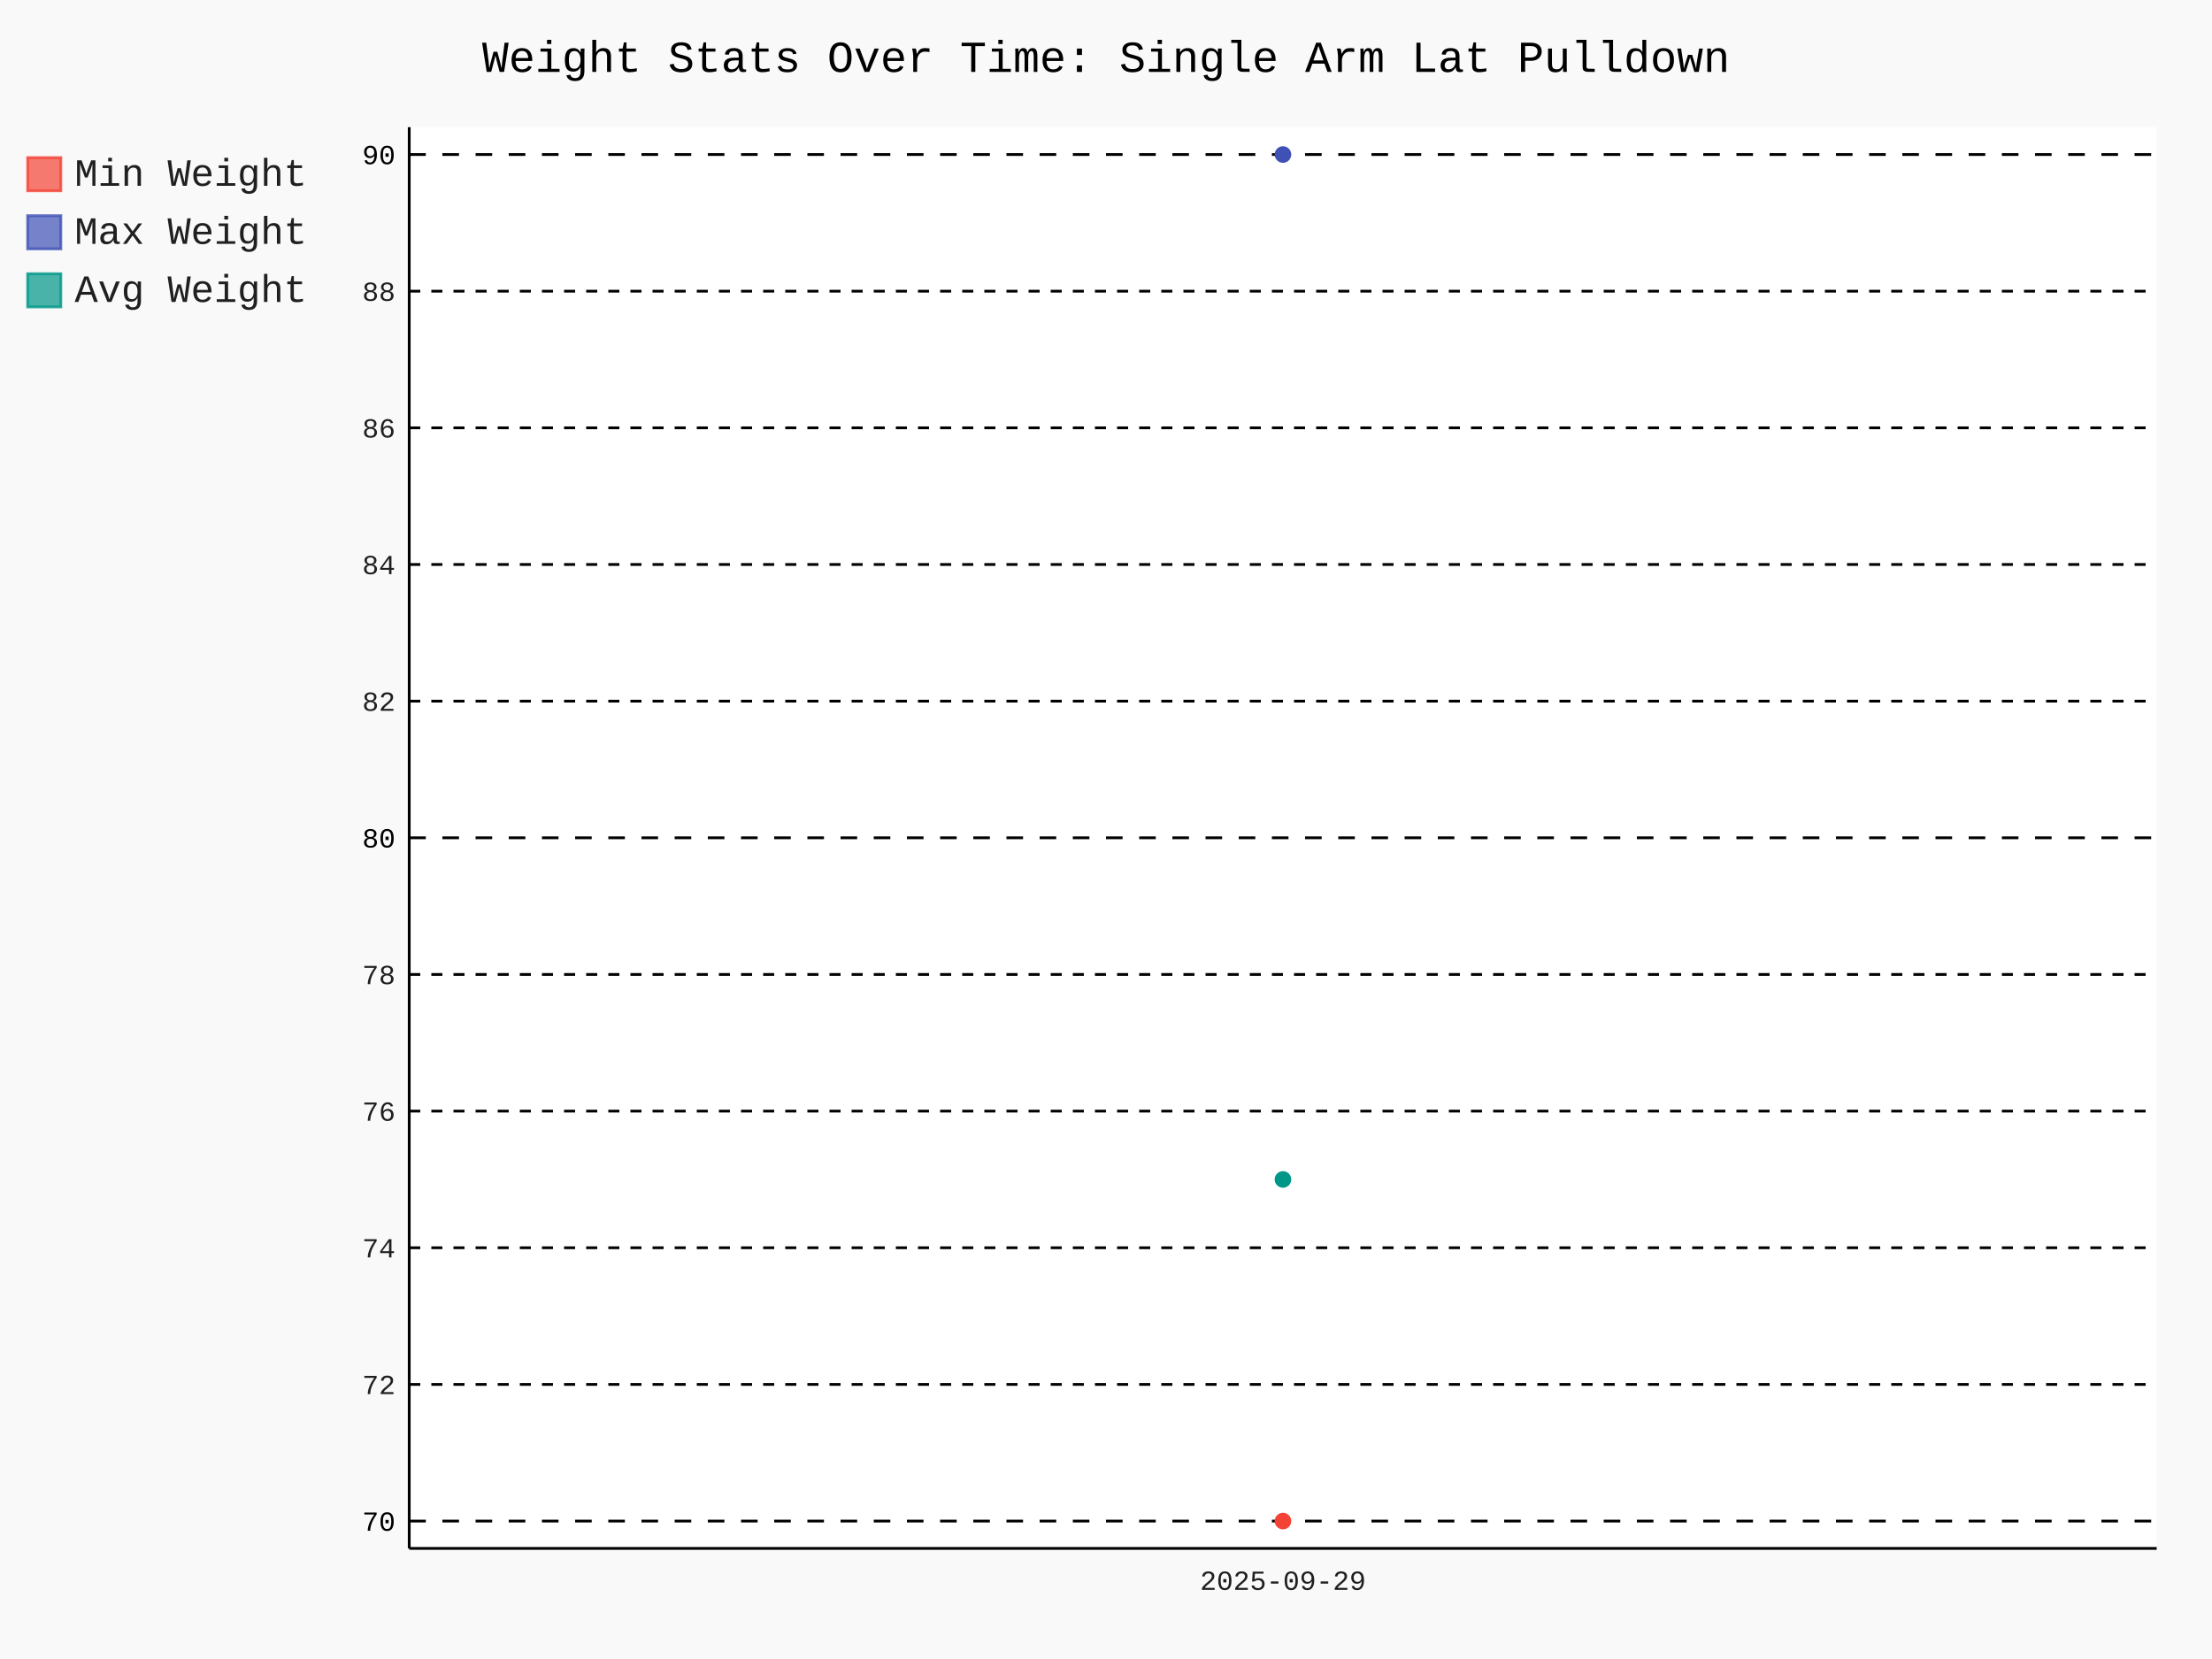
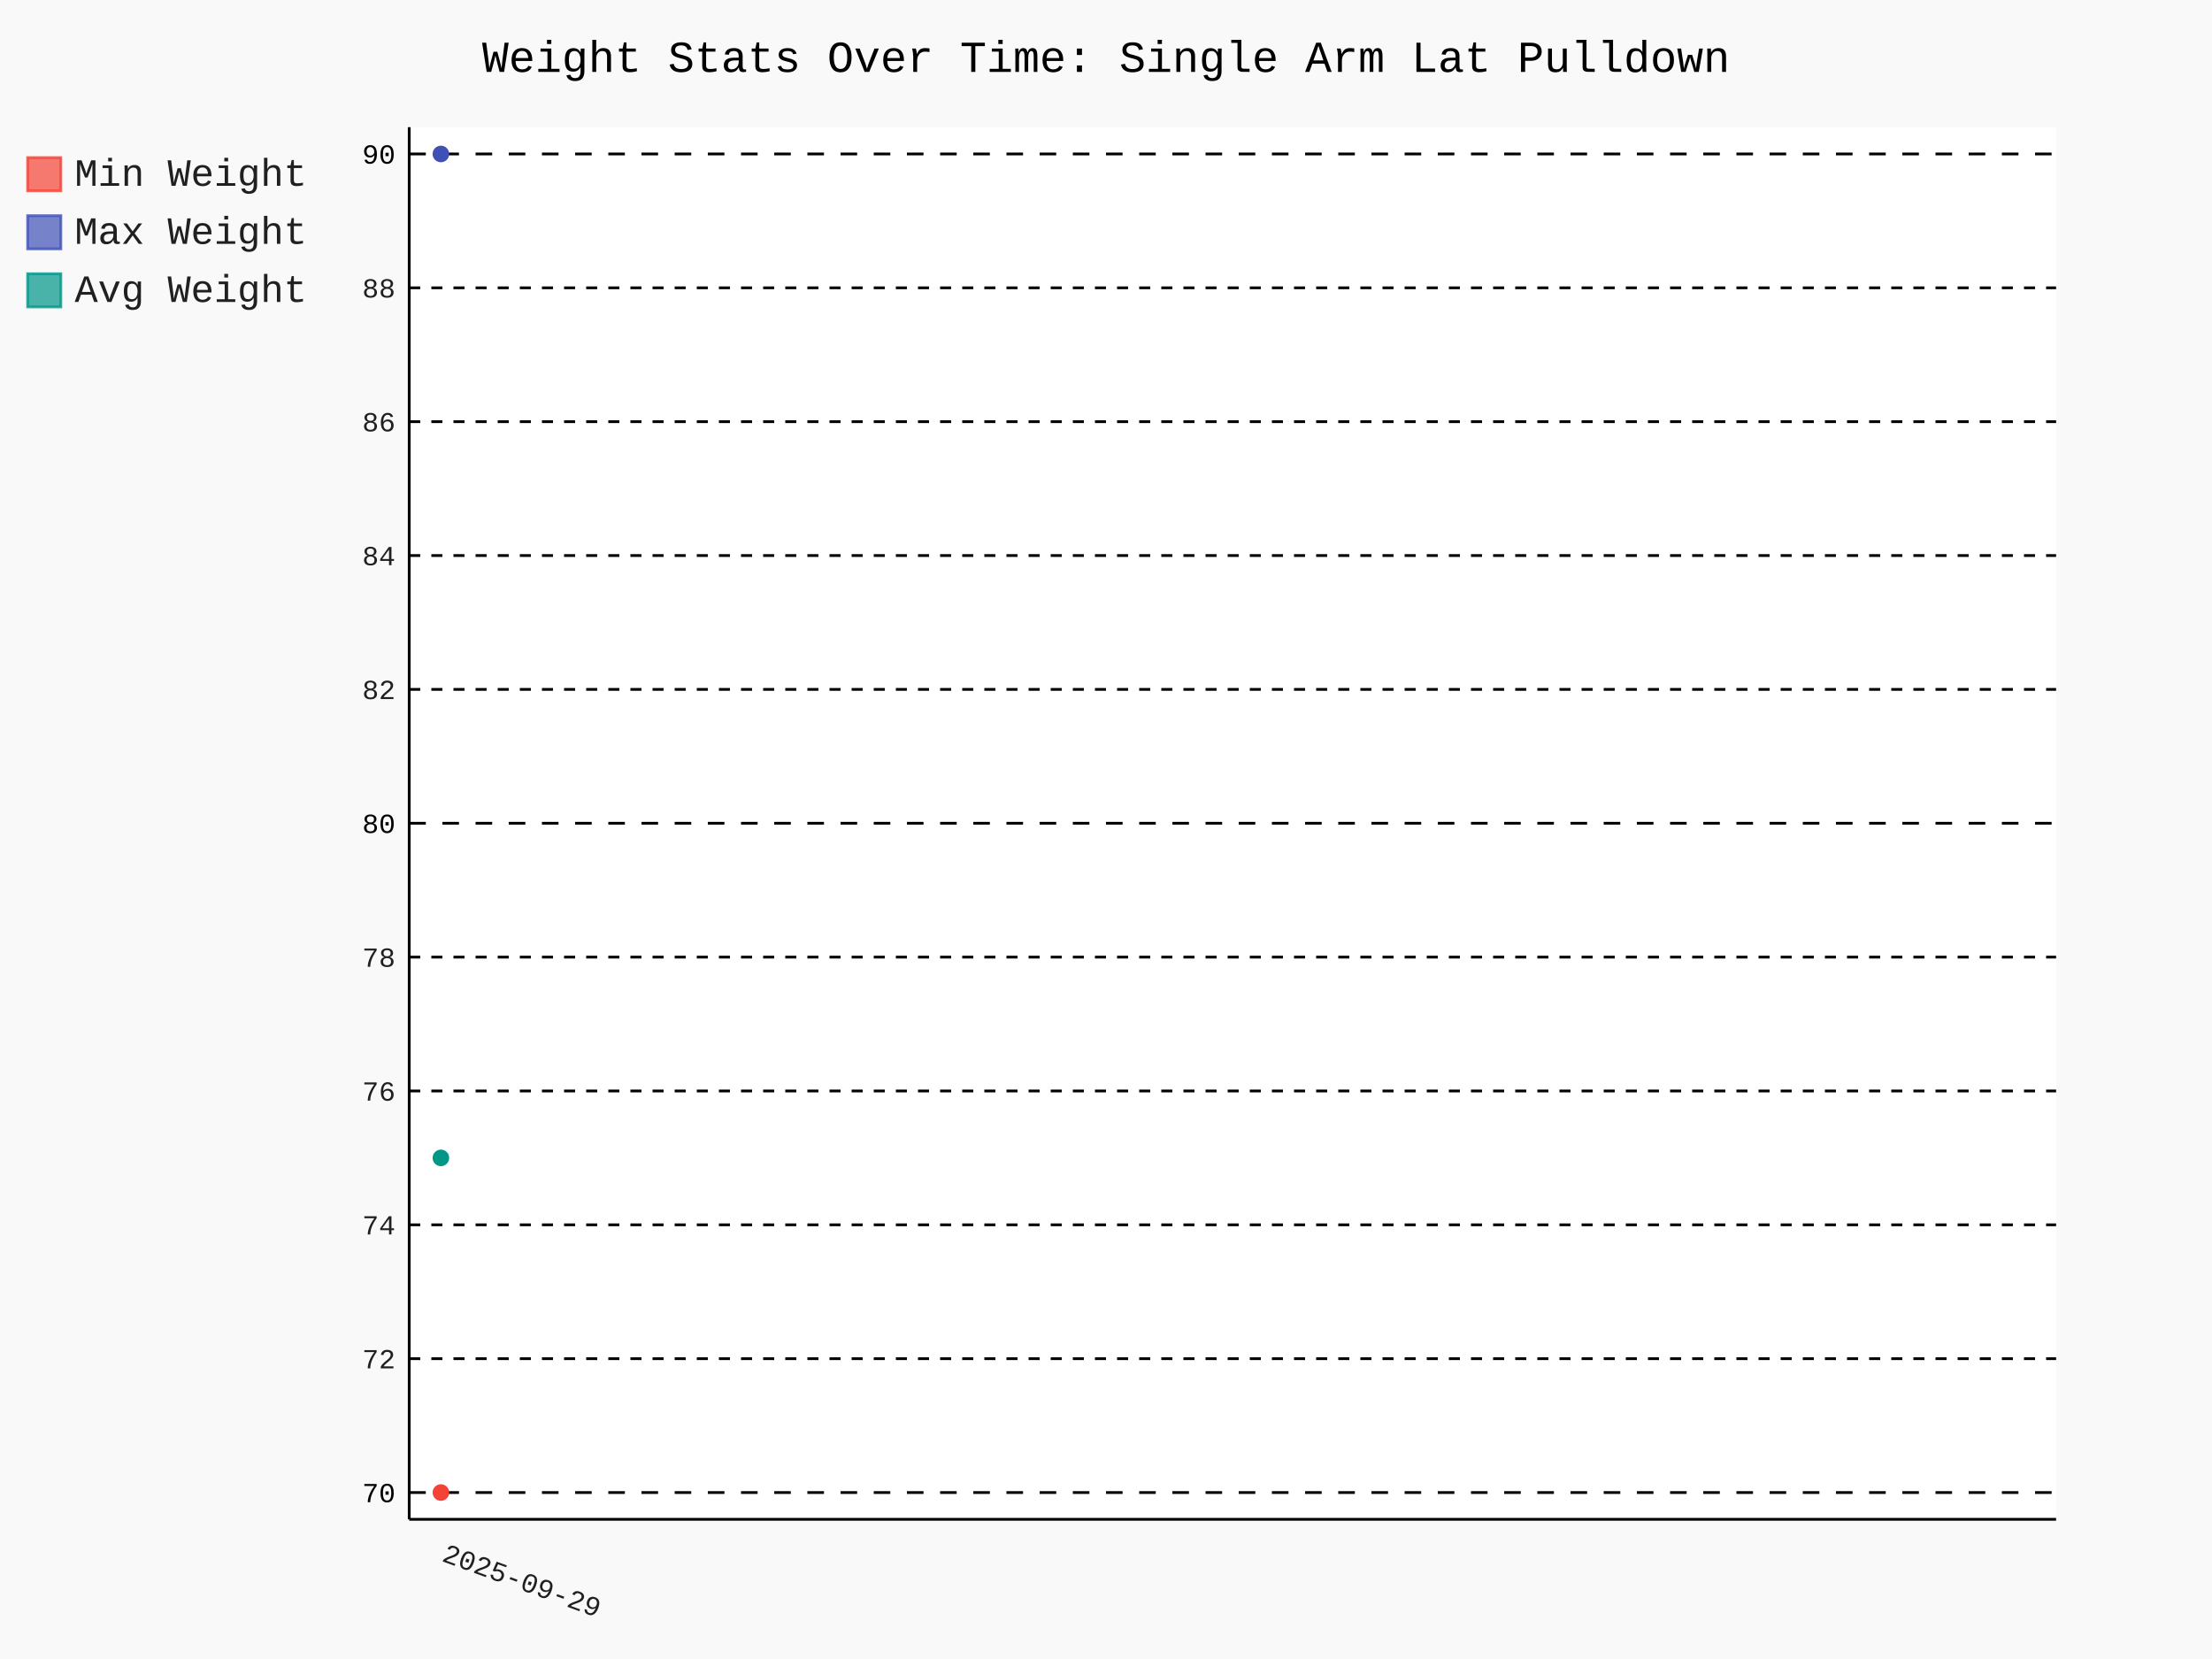
- <svg xmlns="http://www.w3.org/2000/svg" id="chart-a464349d-965b-4520-a7c0-74c70aa12114" class="pygal-chart" viewBox="0 0 800 600">
+ <svg xmlns="http://www.w3.org/2000/svg" id="chart-2b581b20-9790-4ef5-8ce5-be93f064dc18" class="pygal-chart" viewBox="0 0 800 600">
  <defs>
-     <style type="text/css">#chart-a464349d-965b-4520-a7c0-74c70aa12114{-webkit-user-select:none;-webkit-font-smoothing:antialiased;font-family:Consolas,"Liberation Mono",Menlo,Courier,monospace}#chart-a464349d-965b-4520-a7c0-74c70aa12114 .title{font-family:Consolas,"Liberation Mono",Menlo,Courier,monospace;font-size:16px}#chart-a464349d-965b-4520-a7c0-74c70aa12114 .legends .legend text{font-family:Consolas,"Liberation Mono",Menlo,Courier,monospace;font-size:14px}#chart-a464349d-965b-4520-a7c0-74c70aa12114 .axis text{font-family:Consolas,"Liberation Mono",Menlo,Courier,monospace;font-size:10px}#chart-a464349d-965b-4520-a7c0-74c70aa12114 .axis text.major{font-family:Consolas,"Liberation Mono",Menlo,Courier,monospace;font-size:10px}#chart-a464349d-965b-4520-a7c0-74c70aa12114 .text-overlay text.value{font-family:Consolas,"Liberation Mono",Menlo,Courier,monospace;font-size:16px}#chart-a464349d-965b-4520-a7c0-74c70aa12114 .text-overlay text.label{font-family:Consolas,"Liberation Mono",Menlo,Courier,monospace;font-size:10px}#chart-a464349d-965b-4520-a7c0-74c70aa12114 .tooltip{font-family:Consolas,"Liberation Mono",Menlo,Courier,monospace;font-size:14px}#chart-a464349d-965b-4520-a7c0-74c70aa12114 text.no_data{font-family:Consolas,"Liberation Mono",Menlo,Courier,monospace;font-size:64px}
- #chart-a464349d-965b-4520-a7c0-74c70aa12114{background-color:rgba(249,249,249,1)}#chart-a464349d-965b-4520-a7c0-74c70aa12114 path,#chart-a464349d-965b-4520-a7c0-74c70aa12114 line,#chart-a464349d-965b-4520-a7c0-74c70aa12114 rect,#chart-a464349d-965b-4520-a7c0-74c70aa12114 circle{-webkit-transition:150ms;-moz-transition:150ms;transition:150ms}#chart-a464349d-965b-4520-a7c0-74c70aa12114 .graph &gt; .background{fill:rgba(249,249,249,1)}#chart-a464349d-965b-4520-a7c0-74c70aa12114 .plot &gt; .background{fill:rgba(255,255,255,1)}#chart-a464349d-965b-4520-a7c0-74c70aa12114 .graph{fill:rgba(0,0,0,.87)}#chart-a464349d-965b-4520-a7c0-74c70aa12114 text.no_data{fill:rgba(0,0,0,1)}#chart-a464349d-965b-4520-a7c0-74c70aa12114 .title{fill:rgba(0,0,0,1)}#chart-a464349d-965b-4520-a7c0-74c70aa12114 .legends .legend text{fill:rgba(0,0,0,.87)}#chart-a464349d-965b-4520-a7c0-74c70aa12114 .legends .legend:hover text{fill:rgba(0,0,0,1)}#chart-a464349d-965b-4520-a7c0-74c70aa12114 .axis .line{stroke:rgba(0,0,0,1)}#chart-a464349d-965b-4520-a7c0-74c70aa12114 .axis .guide.line{stroke:rgba(0,0,0,.54)}#chart-a464349d-965b-4520-a7c0-74c70aa12114 .axis .major.line{stroke:rgba(0,0,0,.87)}#chart-a464349d-965b-4520-a7c0-74c70aa12114 .axis text.major{fill:rgba(0,0,0,1)}#chart-a464349d-965b-4520-a7c0-74c70aa12114 .axis.y .guides:hover .guide.line,#chart-a464349d-965b-4520-a7c0-74c70aa12114 .line-graph .axis.x .guides:hover .guide.line,#chart-a464349d-965b-4520-a7c0-74c70aa12114 .stackedline-graph .axis.x .guides:hover .guide.line,#chart-a464349d-965b-4520-a7c0-74c70aa12114 .xy-graph .axis.x .guides:hover .guide.line{stroke:rgba(0,0,0,1)}#chart-a464349d-965b-4520-a7c0-74c70aa12114 .axis .guides:hover text{fill:rgba(0,0,0,1)}#chart-a464349d-965b-4520-a7c0-74c70aa12114 .reactive{fill-opacity:.7;stroke-opacity:.8;stroke-width:1}#chart-a464349d-965b-4520-a7c0-74c70aa12114 .ci{stroke:rgba(0,0,0,.87)}#chart-a464349d-965b-4520-a7c0-74c70aa12114 .reactive.active,#chart-a464349d-965b-4520-a7c0-74c70aa12114 .active .reactive{fill-opacity:.8;stroke-opacity:.9;stroke-width:4}#chart-a464349d-965b-4520-a7c0-74c70aa12114 .ci .reactive.active{stroke-width:1.5}#chart-a464349d-965b-4520-a7c0-74c70aa12114 .series text{fill:rgba(0,0,0,1)}#chart-a464349d-965b-4520-a7c0-74c70aa12114 .tooltip rect{fill:rgba(255,255,255,1);stroke:rgba(0,0,0,1);-webkit-transition:opacity 150ms;-moz-transition:opacity 150ms;transition:opacity 150ms}#chart-a464349d-965b-4520-a7c0-74c70aa12114 .tooltip .label{fill:rgba(0,0,0,.87)}#chart-a464349d-965b-4520-a7c0-74c70aa12114 .tooltip .label{fill:rgba(0,0,0,.87)}#chart-a464349d-965b-4520-a7c0-74c70aa12114 .tooltip .legend{font-size:.8em;fill:rgba(0,0,0,.54)}#chart-a464349d-965b-4520-a7c0-74c70aa12114 .tooltip .x_label{font-size:.6em;fill:rgba(0,0,0,1)}#chart-a464349d-965b-4520-a7c0-74c70aa12114 .tooltip .xlink{font-size:.5em;text-decoration:underline}#chart-a464349d-965b-4520-a7c0-74c70aa12114 .tooltip .value{font-size:1.5em}#chart-a464349d-965b-4520-a7c0-74c70aa12114 .bound{font-size:.5em}#chart-a464349d-965b-4520-a7c0-74c70aa12114 .max-value{font-size:.75em;fill:rgba(0,0,0,.54)}#chart-a464349d-965b-4520-a7c0-74c70aa12114 .map-element{fill:rgba(255,255,255,1);stroke:rgba(0,0,0,.54) !important}#chart-a464349d-965b-4520-a7c0-74c70aa12114 .map-element .reactive{fill-opacity:inherit;stroke-opacity:inherit}#chart-a464349d-965b-4520-a7c0-74c70aa12114 .color-0,#chart-a464349d-965b-4520-a7c0-74c70aa12114 .color-0 a:visited{stroke:#F44336;fill:#F44336}#chart-a464349d-965b-4520-a7c0-74c70aa12114 .color-1,#chart-a464349d-965b-4520-a7c0-74c70aa12114 .color-1 a:visited{stroke:#3F51B5;fill:#3F51B5}#chart-a464349d-965b-4520-a7c0-74c70aa12114 .color-2,#chart-a464349d-965b-4520-a7c0-74c70aa12114 .color-2 a:visited{stroke:#009688;fill:#009688}#chart-a464349d-965b-4520-a7c0-74c70aa12114 .text-overlay .color-0 text{fill:black}#chart-a464349d-965b-4520-a7c0-74c70aa12114 .text-overlay .color-1 text{fill:black}#chart-a464349d-965b-4520-a7c0-74c70aa12114 .text-overlay .color-2 text{fill:black}
- #chart-a464349d-965b-4520-a7c0-74c70aa12114 text.no_data{text-anchor:middle}#chart-a464349d-965b-4520-a7c0-74c70aa12114 .guide.line{fill:none}#chart-a464349d-965b-4520-a7c0-74c70aa12114 .centered{text-anchor:middle}#chart-a464349d-965b-4520-a7c0-74c70aa12114 .title{text-anchor:middle}#chart-a464349d-965b-4520-a7c0-74c70aa12114 .legends .legend text{fill-opacity:1}#chart-a464349d-965b-4520-a7c0-74c70aa12114 .axis.x text{text-anchor:middle}#chart-a464349d-965b-4520-a7c0-74c70aa12114 .axis.x:not(.web) text[transform]{text-anchor:start}#chart-a464349d-965b-4520-a7c0-74c70aa12114 .axis.x:not(.web) text[transform].backwards{text-anchor:end}#chart-a464349d-965b-4520-a7c0-74c70aa12114 .axis.y text{text-anchor:end}#chart-a464349d-965b-4520-a7c0-74c70aa12114 .axis.y text[transform].backwards{text-anchor:start}#chart-a464349d-965b-4520-a7c0-74c70aa12114 .axis.y2 text{text-anchor:start}#chart-a464349d-965b-4520-a7c0-74c70aa12114 .axis.y2 text[transform].backwards{text-anchor:end}#chart-a464349d-965b-4520-a7c0-74c70aa12114 .axis .guide.line{stroke-dasharray:4,4;stroke:black}#chart-a464349d-965b-4520-a7c0-74c70aa12114 .axis .major.guide.line{stroke-dasharray:6,6;stroke:black}#chart-a464349d-965b-4520-a7c0-74c70aa12114 .horizontal .axis.y .guide.line,#chart-a464349d-965b-4520-a7c0-74c70aa12114 .horizontal .axis.y2 .guide.line,#chart-a464349d-965b-4520-a7c0-74c70aa12114 .vertical .axis.x .guide.line{opacity:0}#chart-a464349d-965b-4520-a7c0-74c70aa12114 .horizontal .axis.always_show .guide.line,#chart-a464349d-965b-4520-a7c0-74c70aa12114 .vertical .axis.always_show .guide.line{opacity:1 !important}#chart-a464349d-965b-4520-a7c0-74c70aa12114 .axis.y .guides:hover .guide.line,#chart-a464349d-965b-4520-a7c0-74c70aa12114 .axis.y2 .guides:hover .guide.line,#chart-a464349d-965b-4520-a7c0-74c70aa12114 .axis.x .guides:hover .guide.line{opacity:1}#chart-a464349d-965b-4520-a7c0-74c70aa12114 .axis .guides:hover text{opacity:1}#chart-a464349d-965b-4520-a7c0-74c70aa12114 .nofill{fill:none}#chart-a464349d-965b-4520-a7c0-74c70aa12114 .subtle-fill{fill-opacity:.2}#chart-a464349d-965b-4520-a7c0-74c70aa12114 .dot{stroke-width:1px;fill-opacity:1;stroke-opacity:1}#chart-a464349d-965b-4520-a7c0-74c70aa12114 .dot.active{stroke-width:5px}#chart-a464349d-965b-4520-a7c0-74c70aa12114 .dot.negative{fill:transparent}#chart-a464349d-965b-4520-a7c0-74c70aa12114 text,#chart-a464349d-965b-4520-a7c0-74c70aa12114 tspan{stroke:none !important}#chart-a464349d-965b-4520-a7c0-74c70aa12114 .series text.active{opacity:1}#chart-a464349d-965b-4520-a7c0-74c70aa12114 .tooltip rect{fill-opacity:.95;stroke-width:.5}#chart-a464349d-965b-4520-a7c0-74c70aa12114 .tooltip text{fill-opacity:1}#chart-a464349d-965b-4520-a7c0-74c70aa12114 .showable{visibility:hidden}#chart-a464349d-965b-4520-a7c0-74c70aa12114 .showable.shown{visibility:visible}#chart-a464349d-965b-4520-a7c0-74c70aa12114 .gauge-background{fill:rgba(229,229,229,1);stroke:none}#chart-a464349d-965b-4520-a7c0-74c70aa12114 .bg-lines{stroke:rgba(249,249,249,1);stroke-width:2px}</style>
+     <style type="text/css">#chart-2b581b20-9790-4ef5-8ce5-be93f064dc18{-webkit-user-select:none;-webkit-font-smoothing:antialiased;font-family:Consolas,"Liberation Mono",Menlo,Courier,monospace}#chart-2b581b20-9790-4ef5-8ce5-be93f064dc18 .title{font-family:Consolas,"Liberation Mono",Menlo,Courier,monospace;font-size:16px}#chart-2b581b20-9790-4ef5-8ce5-be93f064dc18 .legends .legend text{font-family:Consolas,"Liberation Mono",Menlo,Courier,monospace;font-size:14px}#chart-2b581b20-9790-4ef5-8ce5-be93f064dc18 .axis text{font-family:Consolas,"Liberation Mono",Menlo,Courier,monospace;font-size:10px}#chart-2b581b20-9790-4ef5-8ce5-be93f064dc18 .axis text.major{font-family:Consolas,"Liberation Mono",Menlo,Courier,monospace;font-size:10px}#chart-2b581b20-9790-4ef5-8ce5-be93f064dc18 .text-overlay text.value{font-family:Consolas,"Liberation Mono",Menlo,Courier,monospace;font-size:16px}#chart-2b581b20-9790-4ef5-8ce5-be93f064dc18 .text-overlay text.label{font-family:Consolas,"Liberation Mono",Menlo,Courier,monospace;font-size:10px}#chart-2b581b20-9790-4ef5-8ce5-be93f064dc18 .tooltip{font-family:Consolas,"Liberation Mono",Menlo,Courier,monospace;font-size:14px}#chart-2b581b20-9790-4ef5-8ce5-be93f064dc18 text.no_data{font-family:Consolas,"Liberation Mono",Menlo,Courier,monospace;font-size:64px}
+ #chart-2b581b20-9790-4ef5-8ce5-be93f064dc18{background-color:rgba(249,249,249,1)}#chart-2b581b20-9790-4ef5-8ce5-be93f064dc18 path,#chart-2b581b20-9790-4ef5-8ce5-be93f064dc18 line,#chart-2b581b20-9790-4ef5-8ce5-be93f064dc18 rect,#chart-2b581b20-9790-4ef5-8ce5-be93f064dc18 circle{-webkit-transition:150ms;-moz-transition:150ms;transition:150ms}#chart-2b581b20-9790-4ef5-8ce5-be93f064dc18 .graph &gt; .background{fill:rgba(249,249,249,1)}#chart-2b581b20-9790-4ef5-8ce5-be93f064dc18 .plot &gt; .background{fill:rgba(255,255,255,1)}#chart-2b581b20-9790-4ef5-8ce5-be93f064dc18 .graph{fill:rgba(0,0,0,.87)}#chart-2b581b20-9790-4ef5-8ce5-be93f064dc18 text.no_data{fill:rgba(0,0,0,1)}#chart-2b581b20-9790-4ef5-8ce5-be93f064dc18 .title{fill:rgba(0,0,0,1)}#chart-2b581b20-9790-4ef5-8ce5-be93f064dc18 .legends .legend text{fill:rgba(0,0,0,.87)}#chart-2b581b20-9790-4ef5-8ce5-be93f064dc18 .legends .legend:hover text{fill:rgba(0,0,0,1)}#chart-2b581b20-9790-4ef5-8ce5-be93f064dc18 .axis .line{stroke:rgba(0,0,0,1)}#chart-2b581b20-9790-4ef5-8ce5-be93f064dc18 .axis .guide.line{stroke:rgba(0,0,0,.54)}#chart-2b581b20-9790-4ef5-8ce5-be93f064dc18 .axis .major.line{stroke:rgba(0,0,0,.87)}#chart-2b581b20-9790-4ef5-8ce5-be93f064dc18 .axis text.major{fill:rgba(0,0,0,1)}#chart-2b581b20-9790-4ef5-8ce5-be93f064dc18 .axis.y .guides:hover .guide.line,#chart-2b581b20-9790-4ef5-8ce5-be93f064dc18 .line-graph .axis.x .guides:hover .guide.line,#chart-2b581b20-9790-4ef5-8ce5-be93f064dc18 .stackedline-graph .axis.x .guides:hover .guide.line,#chart-2b581b20-9790-4ef5-8ce5-be93f064dc18 .xy-graph .axis.x .guides:hover .guide.line{stroke:rgba(0,0,0,1)}#chart-2b581b20-9790-4ef5-8ce5-be93f064dc18 .axis .guides:hover text{fill:rgba(0,0,0,1)}#chart-2b581b20-9790-4ef5-8ce5-be93f064dc18 .reactive{fill-opacity:.7;stroke-opacity:.8;stroke-width:1}#chart-2b581b20-9790-4ef5-8ce5-be93f064dc18 .ci{stroke:rgba(0,0,0,.87)}#chart-2b581b20-9790-4ef5-8ce5-be93f064dc18 .reactive.active,#chart-2b581b20-9790-4ef5-8ce5-be93f064dc18 .active .reactive{fill-opacity:.8;stroke-opacity:.9;stroke-width:4}#chart-2b581b20-9790-4ef5-8ce5-be93f064dc18 .ci .reactive.active{stroke-width:1.5}#chart-2b581b20-9790-4ef5-8ce5-be93f064dc18 .series text{fill:rgba(0,0,0,1)}#chart-2b581b20-9790-4ef5-8ce5-be93f064dc18 .tooltip rect{fill:rgba(255,255,255,1);stroke:rgba(0,0,0,1);-webkit-transition:opacity 150ms;-moz-transition:opacity 150ms;transition:opacity 150ms}#chart-2b581b20-9790-4ef5-8ce5-be93f064dc18 .tooltip .label{fill:rgba(0,0,0,.87)}#chart-2b581b20-9790-4ef5-8ce5-be93f064dc18 .tooltip .label{fill:rgba(0,0,0,.87)}#chart-2b581b20-9790-4ef5-8ce5-be93f064dc18 .tooltip .legend{font-size:.8em;fill:rgba(0,0,0,.54)}#chart-2b581b20-9790-4ef5-8ce5-be93f064dc18 .tooltip .x_label{font-size:.6em;fill:rgba(0,0,0,1)}#chart-2b581b20-9790-4ef5-8ce5-be93f064dc18 .tooltip .xlink{font-size:.5em;text-decoration:underline}#chart-2b581b20-9790-4ef5-8ce5-be93f064dc18 .tooltip .value{font-size:1.5em}#chart-2b581b20-9790-4ef5-8ce5-be93f064dc18 .bound{font-size:.5em}#chart-2b581b20-9790-4ef5-8ce5-be93f064dc18 .max-value{font-size:.75em;fill:rgba(0,0,0,.54)}#chart-2b581b20-9790-4ef5-8ce5-be93f064dc18 .map-element{fill:rgba(255,255,255,1);stroke:rgba(0,0,0,.54) !important}#chart-2b581b20-9790-4ef5-8ce5-be93f064dc18 .map-element .reactive{fill-opacity:inherit;stroke-opacity:inherit}#chart-2b581b20-9790-4ef5-8ce5-be93f064dc18 .color-0,#chart-2b581b20-9790-4ef5-8ce5-be93f064dc18 .color-0 a:visited{stroke:#F44336;fill:#F44336}#chart-2b581b20-9790-4ef5-8ce5-be93f064dc18 .color-1,#chart-2b581b20-9790-4ef5-8ce5-be93f064dc18 .color-1 a:visited{stroke:#3F51B5;fill:#3F51B5}#chart-2b581b20-9790-4ef5-8ce5-be93f064dc18 .color-2,#chart-2b581b20-9790-4ef5-8ce5-be93f064dc18 .color-2 a:visited{stroke:#009688;fill:#009688}#chart-2b581b20-9790-4ef5-8ce5-be93f064dc18 .text-overlay .color-0 text{fill:black}#chart-2b581b20-9790-4ef5-8ce5-be93f064dc18 .text-overlay .color-1 text{fill:black}#chart-2b581b20-9790-4ef5-8ce5-be93f064dc18 .text-overlay .color-2 text{fill:black}
+ #chart-2b581b20-9790-4ef5-8ce5-be93f064dc18 text.no_data{text-anchor:middle}#chart-2b581b20-9790-4ef5-8ce5-be93f064dc18 .guide.line{fill:none}#chart-2b581b20-9790-4ef5-8ce5-be93f064dc18 .centered{text-anchor:middle}#chart-2b581b20-9790-4ef5-8ce5-be93f064dc18 .title{text-anchor:middle}#chart-2b581b20-9790-4ef5-8ce5-be93f064dc18 .legends .legend text{fill-opacity:1}#chart-2b581b20-9790-4ef5-8ce5-be93f064dc18 .axis.x text{text-anchor:middle}#chart-2b581b20-9790-4ef5-8ce5-be93f064dc18 .axis.x:not(.web) text[transform]{text-anchor:start}#chart-2b581b20-9790-4ef5-8ce5-be93f064dc18 .axis.x:not(.web) text[transform].backwards{text-anchor:end}#chart-2b581b20-9790-4ef5-8ce5-be93f064dc18 .axis.y text{text-anchor:end}#chart-2b581b20-9790-4ef5-8ce5-be93f064dc18 .axis.y text[transform].backwards{text-anchor:start}#chart-2b581b20-9790-4ef5-8ce5-be93f064dc18 .axis.y2 text{text-anchor:start}#chart-2b581b20-9790-4ef5-8ce5-be93f064dc18 .axis.y2 text[transform].backwards{text-anchor:end}#chart-2b581b20-9790-4ef5-8ce5-be93f064dc18 .axis .guide.line{stroke-dasharray:4,4;stroke:black}#chart-2b581b20-9790-4ef5-8ce5-be93f064dc18 .axis .major.guide.line{stroke-dasharray:6,6;stroke:black}#chart-2b581b20-9790-4ef5-8ce5-be93f064dc18 .horizontal .axis.y .guide.line,#chart-2b581b20-9790-4ef5-8ce5-be93f064dc18 .horizontal .axis.y2 .guide.line,#chart-2b581b20-9790-4ef5-8ce5-be93f064dc18 .vertical .axis.x .guide.line{opacity:0}#chart-2b581b20-9790-4ef5-8ce5-be93f064dc18 .horizontal .axis.always_show .guide.line,#chart-2b581b20-9790-4ef5-8ce5-be93f064dc18 .vertical .axis.always_show .guide.line{opacity:1 !important}#chart-2b581b20-9790-4ef5-8ce5-be93f064dc18 .axis.y .guides:hover .guide.line,#chart-2b581b20-9790-4ef5-8ce5-be93f064dc18 .axis.y2 .guides:hover .guide.line,#chart-2b581b20-9790-4ef5-8ce5-be93f064dc18 .axis.x .guides:hover .guide.line{opacity:1}#chart-2b581b20-9790-4ef5-8ce5-be93f064dc18 .axis .guides:hover text{opacity:1}#chart-2b581b20-9790-4ef5-8ce5-be93f064dc18 .nofill{fill:none}#chart-2b581b20-9790-4ef5-8ce5-be93f064dc18 .subtle-fill{fill-opacity:.2}#chart-2b581b20-9790-4ef5-8ce5-be93f064dc18 .dot{stroke-width:1px;fill-opacity:1;stroke-opacity:1}#chart-2b581b20-9790-4ef5-8ce5-be93f064dc18 .dot.active{stroke-width:5px}#chart-2b581b20-9790-4ef5-8ce5-be93f064dc18 .dot.negative{fill:transparent}#chart-2b581b20-9790-4ef5-8ce5-be93f064dc18 text,#chart-2b581b20-9790-4ef5-8ce5-be93f064dc18 tspan{stroke:none !important}#chart-2b581b20-9790-4ef5-8ce5-be93f064dc18 .series text.active{opacity:1}#chart-2b581b20-9790-4ef5-8ce5-be93f064dc18 .tooltip rect{fill-opacity:.95;stroke-width:.5}#chart-2b581b20-9790-4ef5-8ce5-be93f064dc18 .tooltip text{fill-opacity:1}#chart-2b581b20-9790-4ef5-8ce5-be93f064dc18 .showable{visibility:hidden}#chart-2b581b20-9790-4ef5-8ce5-be93f064dc18 .showable.shown{visibility:visible}#chart-2b581b20-9790-4ef5-8ce5-be93f064dc18 .gauge-background{fill:rgba(229,229,229,1);stroke:none}#chart-2b581b20-9790-4ef5-8ce5-be93f064dc18 .bg-lines{stroke:rgba(249,249,249,1);stroke-width:2px}</style>
  </defs>
-   <g class="graph line-graph vertical">
+   <g class="graph xy-graph vertical">
    <rect x="0" y="0" width="800" height="600" class="background" />
    <g transform="translate(148, 46)" class="plot">
-       <rect x="0" y="0" width="632.0" height="514" class="background" />
+       <rect x="0" y="0" width="595.618" height="503.479" class="background" />
      <g class="axis y always_show">
-         <path d="M0 514 h632" class="line" />
+         <path d="M0 503.479 h595.618" class="line" />
        <g class="guides">
-           <path d="M0 504.115 h632" class="major guide line" />
-           <text x="-5" y="507.615" class="major">70</text>
+           <path d="M0 493.797 h595.618" class="major guide line" />
+           <text x="-5" y="497.297" class="major">70</text>
        </g>
        <g class="guides">
-           <path d="M0 454.692 h632" class="guide line" />
-           <text x="-5" y="458.192" class="">72</text>
+           <path d="M0 445.385 h595.618" class="guide line" />
+           <text x="-5" y="448.885" class="">72</text>
        </g>
        <g class="guides">
-           <path d="M0 405.269 h632" class="guide line" />
-           <text x="-5" y="408.769" class="">74</text>
+           <path d="M0 396.974 h595.618" class="guide line" />
+           <text x="-5" y="400.474" class="">74</text>
        </g>
        <g class="guides">
-           <path d="M0 355.846 h632" class="guide line" />
-           <text x="-5" y="359.346" class="">76</text>
+           <path d="M0 348.562 h595.618" class="guide line" />
+           <text x="-5" y="352.062" class="">76</text>
        </g>
        <g class="guides">
-           <path d="M0 306.423 h632" class="guide line" />
-           <text x="-5" y="309.923" class="">78</text>
+           <path d="M0 300.151 h595.618" class="guide line" />
+           <text x="-5" y="303.651" class="">78</text>
        </g>
        <g class="guides">
-           <path d="M0 257 h632" class="major guide line" />
-           <text x="-5" y="260.5" class="major">80</text>
+           <path d="M0 251.739 h595.618" class="major guide line" />
+           <text x="-5" y="255.239" class="major">80</text>
        </g>
        <g class="guides">
-           <path d="M0 207.577 h632" class="guide line" />
-           <text x="-5" y="211.077" class="">82</text>
+           <path d="M0 203.328 h595.618" class="guide line" />
+           <text x="-5" y="206.828" class="">82</text>
        </g>
        <g class="guides">
-           <path d="M0 158.154 h632" class="guide line" />
-           <text x="-5" y="161.654" class="">84</text>
+           <path d="M0 154.917 h595.618" class="guide line" />
+           <text x="-5" y="158.417" class="">84</text>
        </g>
        <g class="guides">
-           <path d="M0 108.731 h632" class="guide line" />
-           <text x="-5" y="112.231" class="">86</text>
+           <path d="M0 106.505 h595.618" class="guide line" />
+           <text x="-5" y="110.005" class="">86</text>
        </g>
        <g class="guides">
-           <path d="M0 59.308 h632" class="guide line" />
-           <text x="-5" y="62.808" class="">88</text>
+           <path d="M0 58.094 h595.618" class="guide line" />
+           <text x="-5" y="61.594" class="">88</text>
        </g>
        <g class="guides">
-           <path d="M0 9.885 h632" class="major guide line" />
-           <text x="-5" y="13.385" class="major">90</text>
+           <path d="M0 9.682 h595.618" class="major guide line" />
+           <text x="-5" y="13.182" class="major">90</text>
        </g>
      </g>
      <g class="axis x">
-         <path d="M0 0 v514" class="line" />
+         <path d="M0 0 v503.479" class="line" />
        <g class="guides">
-           <path d="M316 0 v514" class="guide line" />
-           <text x="316.0" y="529.0" class="">2025-09-29</text>
+           <path d="M11.454 0 v503.479" class="guide line" />
+           <text x="11.454" y="518.479" class="" transform="rotate(20 11.45419 518.4788)">2025-09-29</text>
        </g>
      </g>
      <g class="series serie-0 color-0" />
      <g class="series serie-1 color-1" />
      <g class="series serie-2 color-2" />
    </g>
    <g class="titles">
      <text x="400.0" y="26" class="title plot_title">Weight Stats Over Time: Single Arm Lat Pulldown</text>
    </g>
    <g transform="translate(148, 46)" class="plot overlay">
      <g class="series serie-0 color-0">
        <g class="dots">
-           <circle cx="316.0" cy="504.115" r="2.5" class="dot reactive tooltip-trigger" />
+           <circle cx="11.454" cy="493.797" r="2.5" class="dot reactive tooltip-trigger" />
        </g>
      </g>
      <g class="series serie-1 color-1">
        <g class="dots">
-           <circle cx="316.0" cy="9.885" r="2.5" class="dot reactive tooltip-trigger" />
+           <circle cx="11.454" cy="9.682" r="2.5" class="dot reactive tooltip-trigger" />
        </g>
      </g>
      <g class="series serie-2 color-2">
        <g class="dots">
-           <circle cx="316.0" cy="380.558" r="2.5" class="dot reactive tooltip-trigger" />
+           <circle cx="11.454" cy="372.768" r="2.5" class="dot reactive tooltip-trigger" />
        </g>
      </g>
    </g>
    <g transform="translate(148, 46)" class="plot text-overlay">
      <g class="series serie-0 color-0" />
      <g class="series serie-1 color-1" />
      <g class="series serie-2 color-2" />
    </g>
    <g transform="translate(148, 46)" class="plot tooltip-overlay">
      <g transform="translate(0 0)" style="opacity: 0" class="tooltip">
        <rect rx="0" ry="0" width="0" height="0" class="tooltip-box" />
        <g class="text" />
      </g>
    </g>
    <g transform="translate(10, 56)" class="legends">
      <g id="activate-serie-0" class="legend reactive activate-serie">
        <rect x="0.0" y="1.0" width="12" height="12" class="color-0 reactive" />
        <text x="17.0" y="11.2">Min Weight</text>
      </g>
      <g id="activate-serie-1" class="legend reactive activate-serie">
        <rect x="0.0" y="22.0" width="12" height="12" class="color-1 reactive" />
        <text x="17.0" y="32.2">Max Weight</text>
      </g>
      <g id="activate-serie-2" class="legend reactive activate-serie">
        <rect x="0.0" y="43.0" width="12" height="12" class="color-2 reactive" />
        <text x="17.0" y="53.2">Avg Weight</text>
      </g>
    </g>
-     <g transform="translate(790, 56)" class="legends" />
+     <g transform="translate(753, 56)" class="legends" />
  </g>
</svg>
